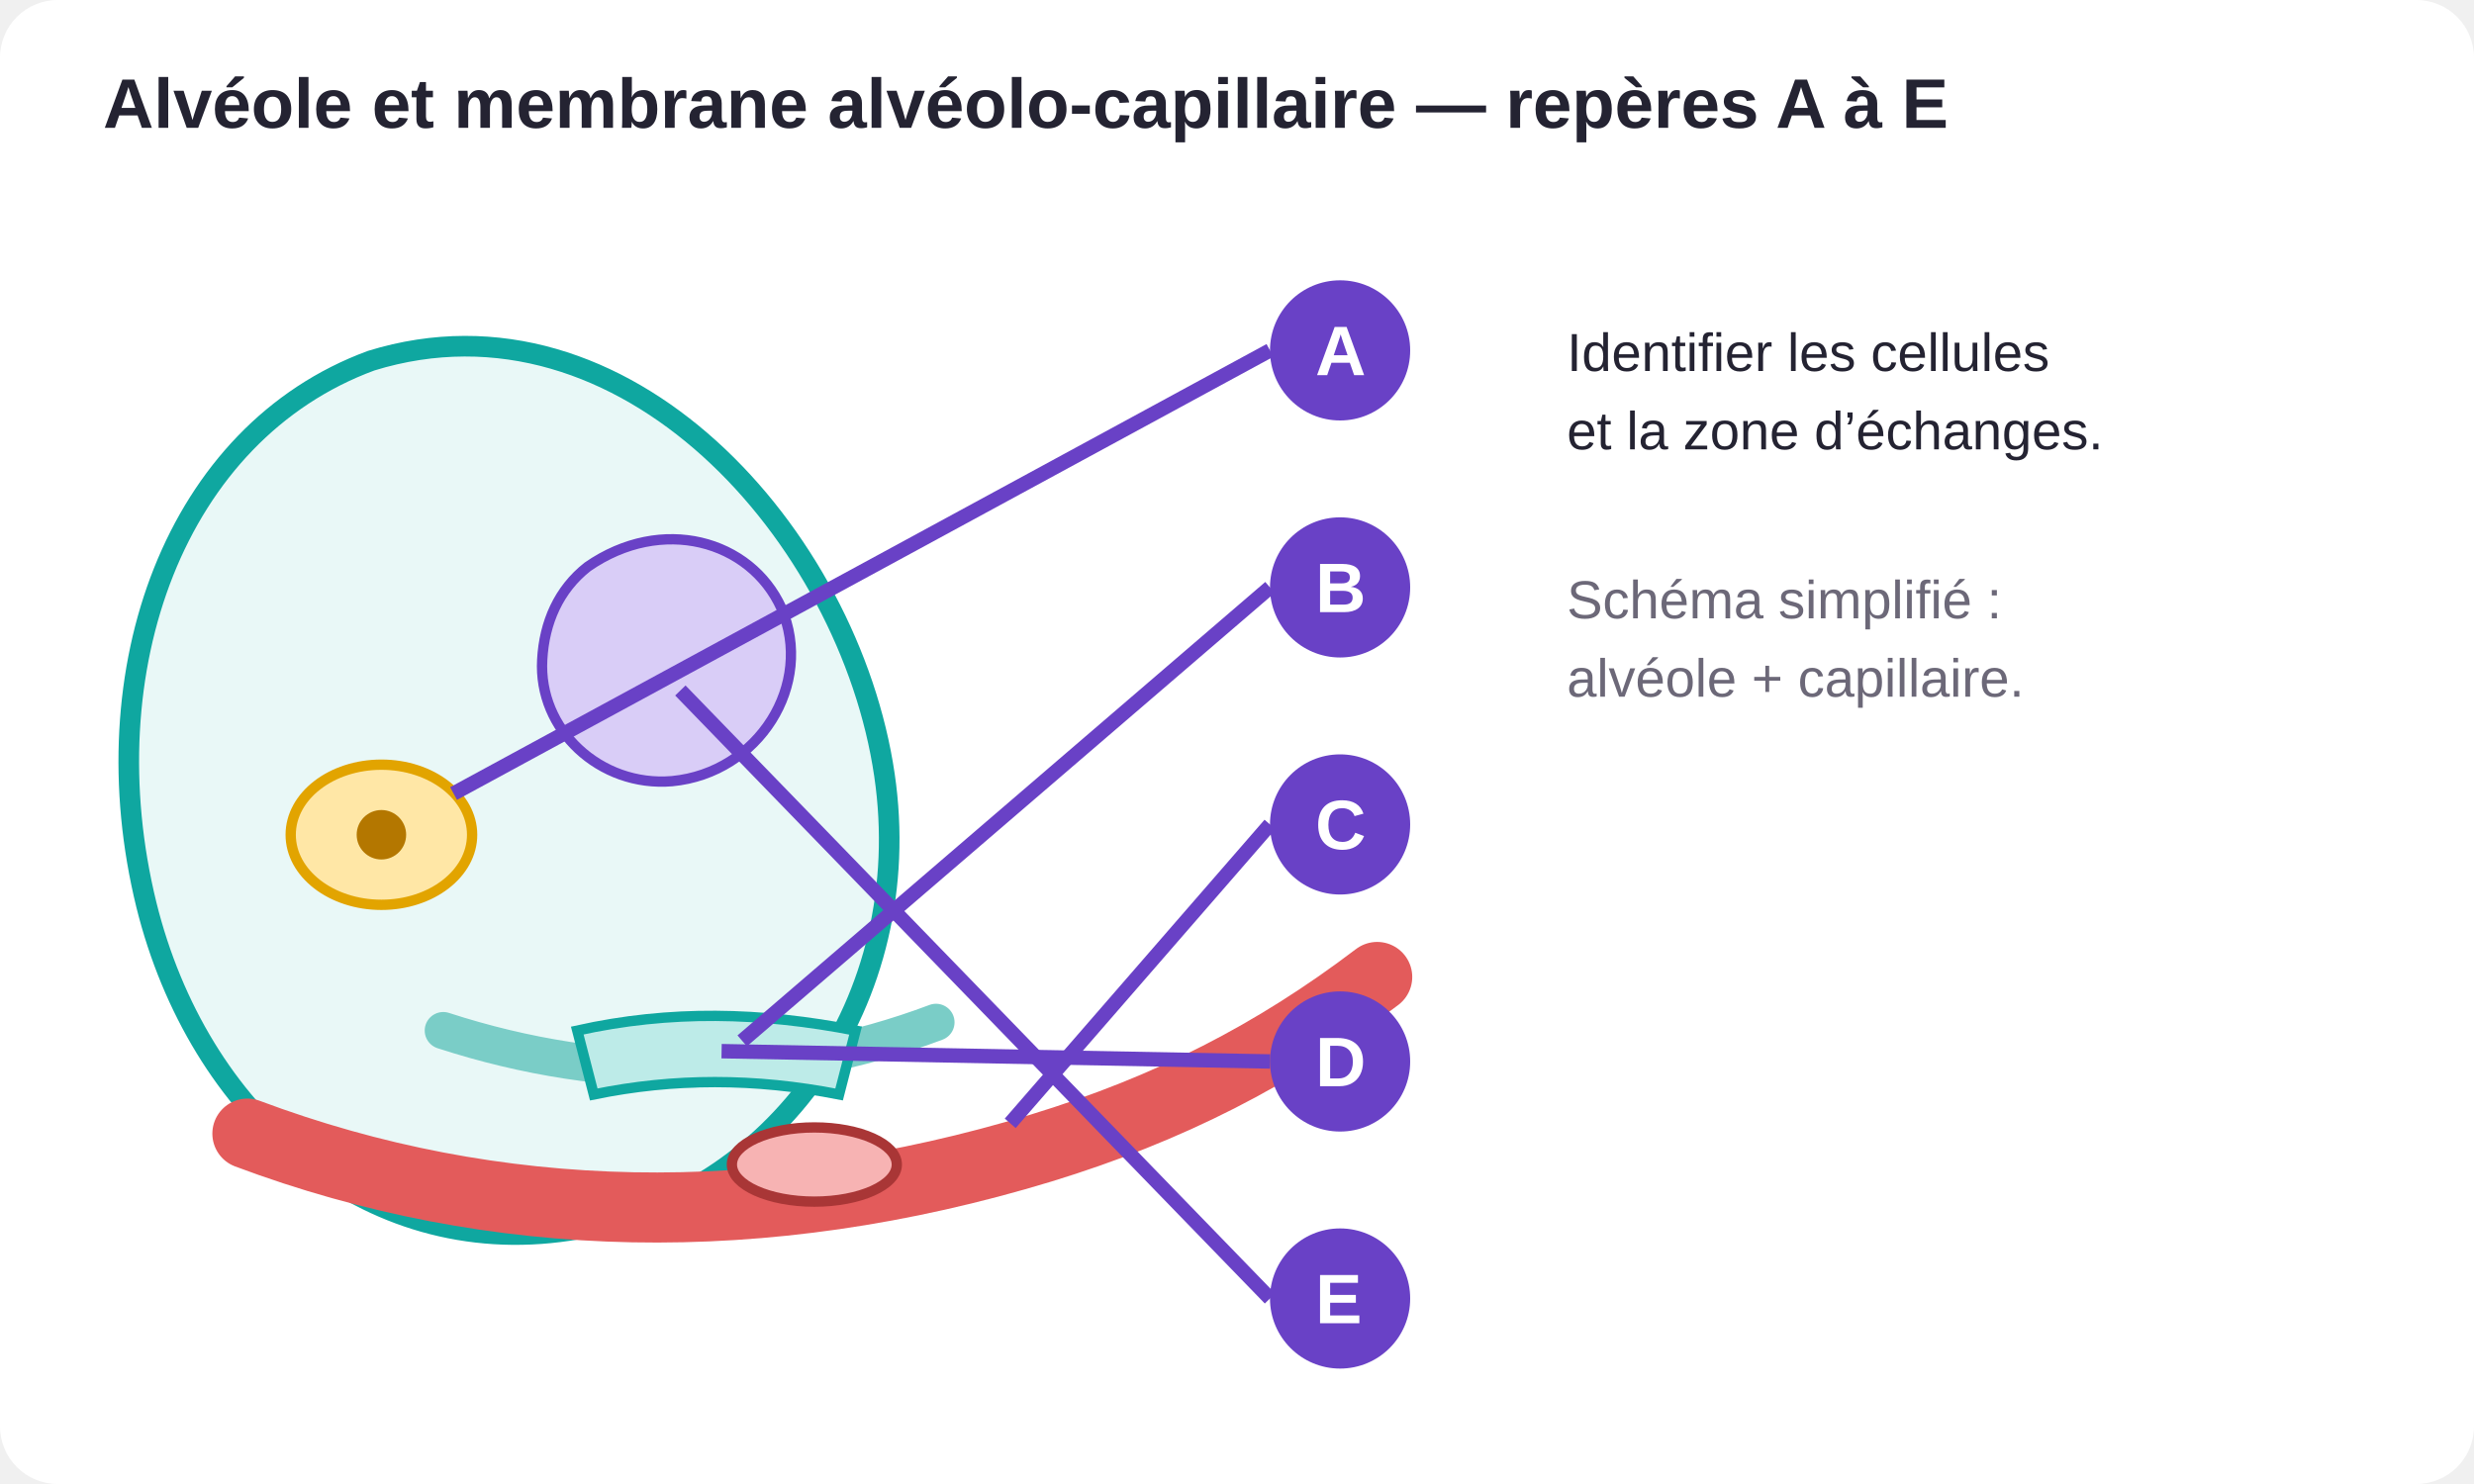
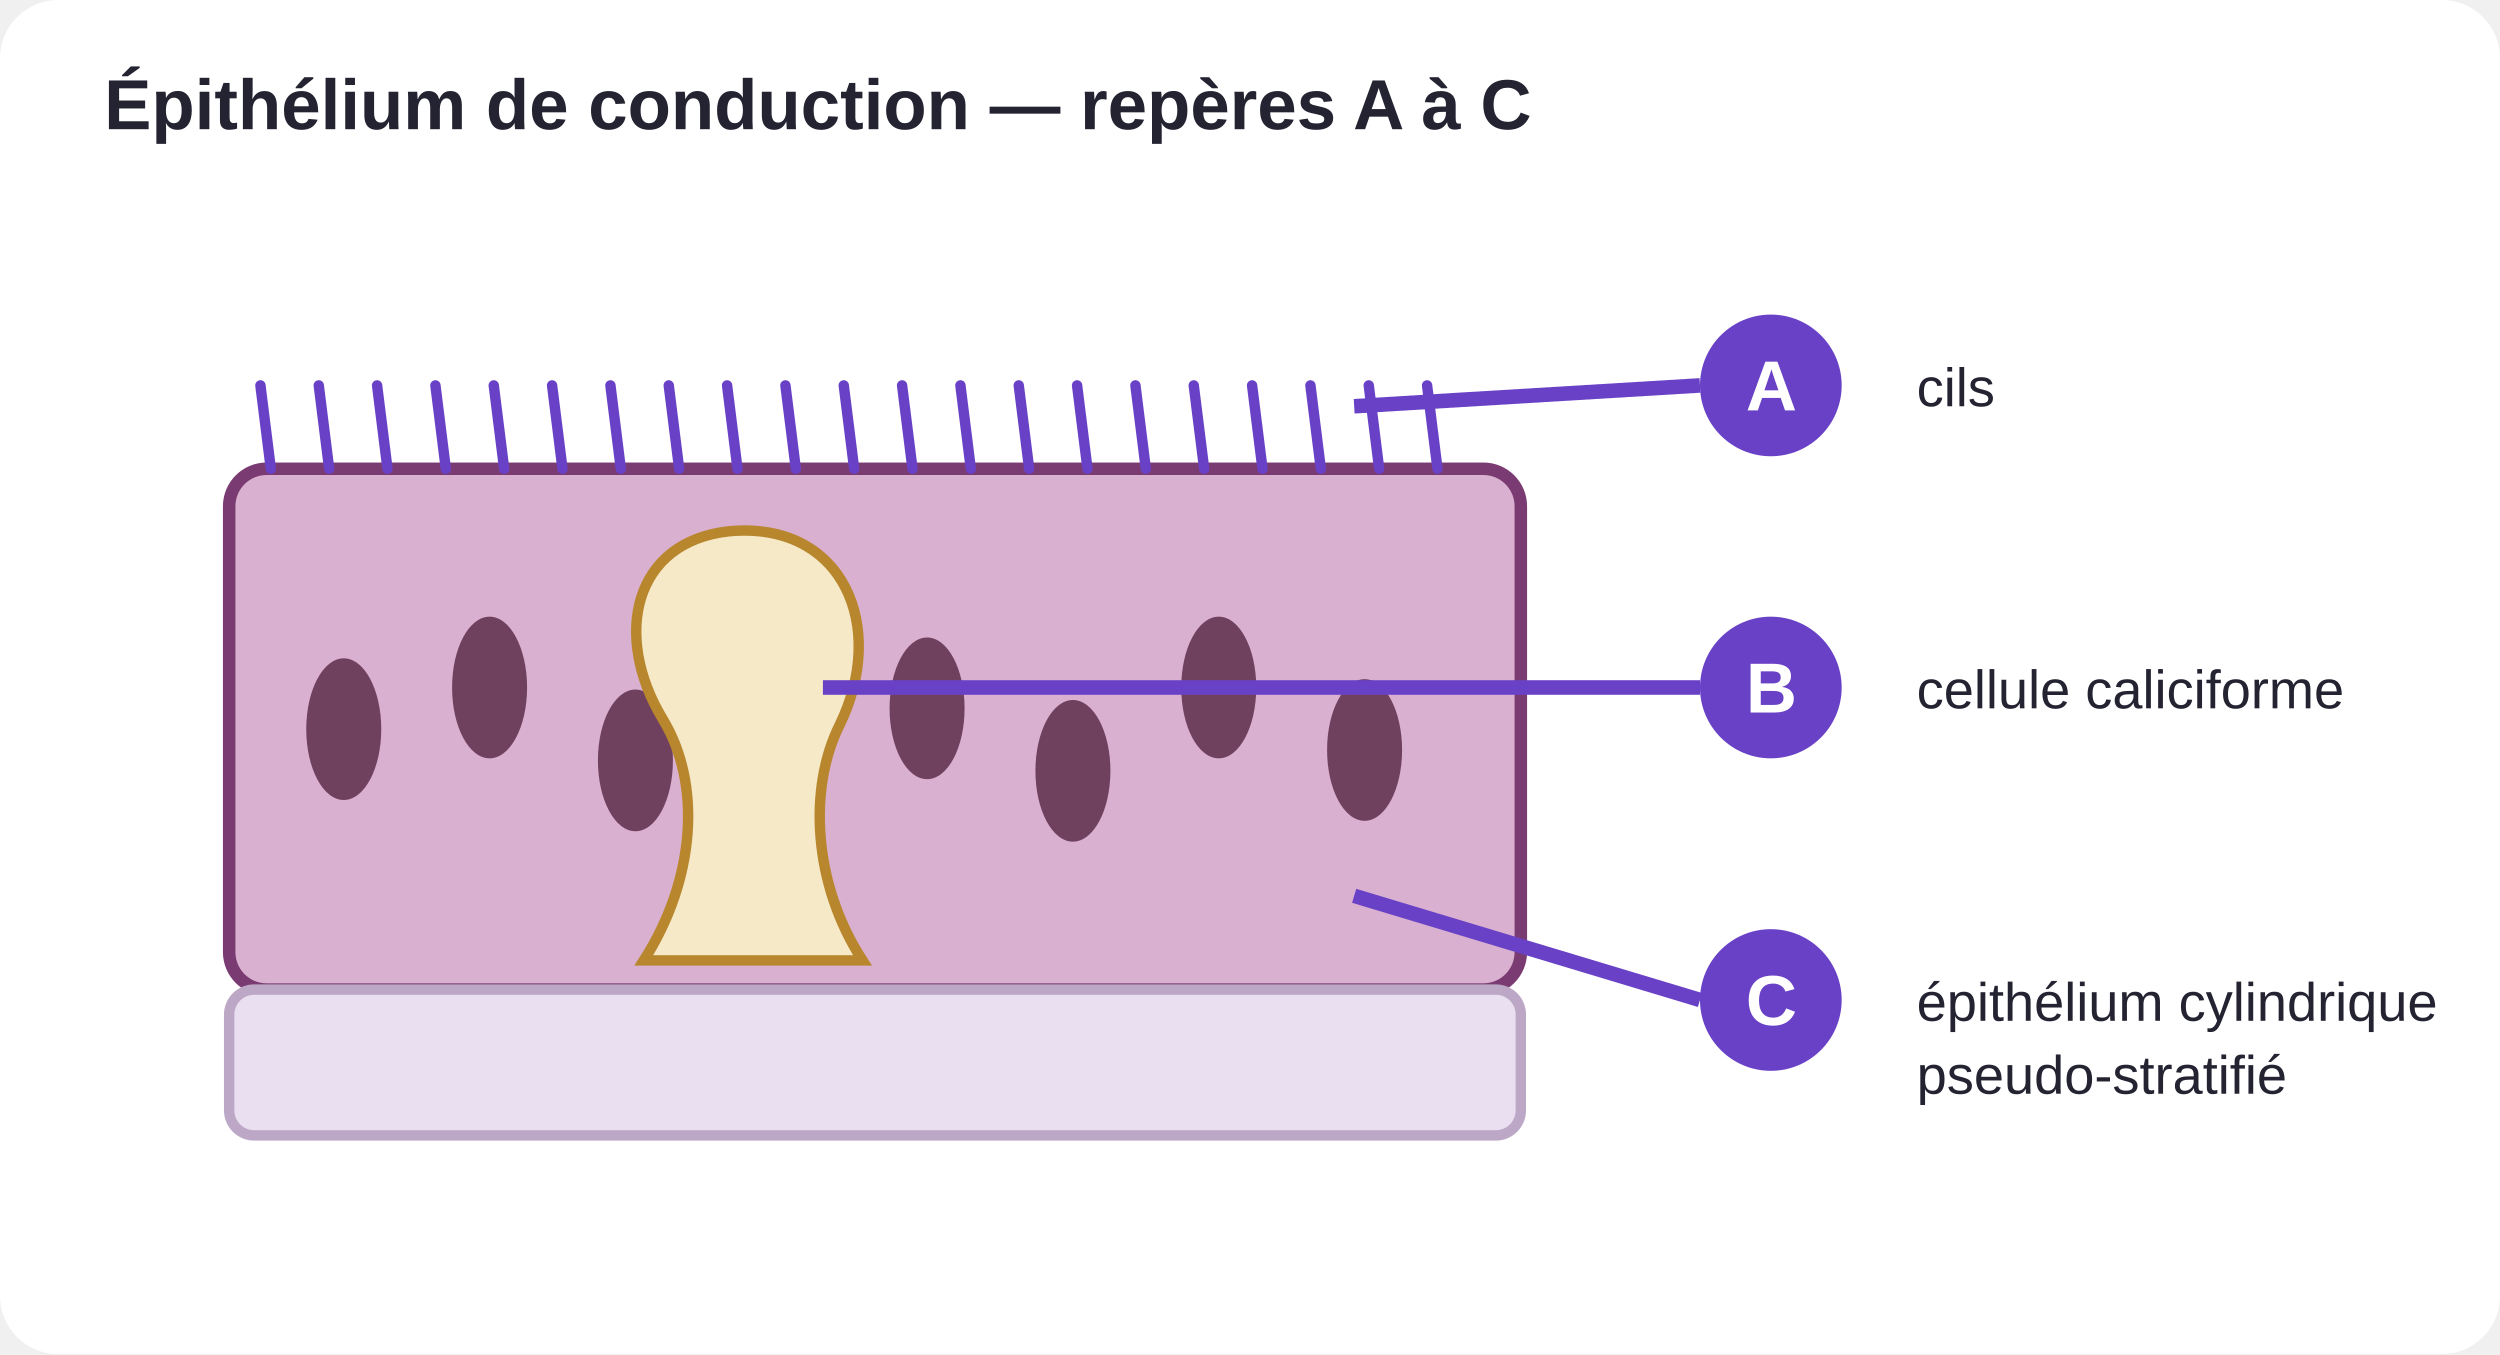
- <svg xmlns="http://www.w3.org/2000/svg" viewBox="0 0 1200 720" role="img" aria-label="Schéma simplifié alvéolo-capillaire avec repères A à E">
+ <svg xmlns="http://www.w3.org/2000/svg" viewBox="0 0 1200 650" role="img" aria-label="Schéma simplifié de l’épithélium de conduction avec repères A à C">
  <defs>
-     <style>.t{font-family:Arial,sans-serif;fill:#242332}.lab{fill:#6941c6}.L{font-size:34px;font-weight:700}.alv{fill:#e9f8f7;stroke:#0fa7a0;stroke-width:10}.cap{fill:none;stroke:#e35b5b;stroke-width:34;stroke-linecap:round}.cell1{fill:#bdebe8;stroke:#0fa7a0;stroke-width:5}.cell2{fill:#ffe7a6;stroke:#e2a400;stroke-width:5}.mac{fill:#d9cdf7;stroke:#6941c6;stroke-width:5}</style>
+     <style>.t{font-family:Arial,sans-serif;fill:#242332}.lab{fill:#6941c6}.L{font-size:34px;font-weight:700}.epi{fill:#d9b0cf;stroke:#7a3b72;stroke-width:6}.gob{fill:#f5e9c8;stroke:#b8862d;stroke-width:5}.cil{stroke:#6941c6;stroke-width:5;stroke-linecap:round}.base{fill:#eadff0;stroke:#bca8c6;stroke-width:5}</style>
  </defs>
-   <rect width="1200" height="720" rx="28" fill="#fff" />
-   <text x="50" y="62" class="t L">Alvéole et membrane alvéolo-capillaire — repères A à E</text>
-   <path class="alv" d="M180 175c-95 35-137 150-109 264 25 101 106 173 205 158 100-15 169-112 153-221-17-116-126-239-249-201z" />
-   <path class="cap" d="M120 550c120 45 250 48 385 7 62-19 113-45 163-83" />
-   <path d="M215 500c80 26 162 25 239-4" fill="none" stroke="#7acdc7" stroke-width="18" stroke-linecap="round" />
-   <ellipse class="cell2" cx="185" cy="405" rx="44" ry="34" />
-   <circle cx="185" cy="405" r="12" fill="#b47700" />
-   <path class="cell1" d="M280 500c45-10 89-9 135 0l-8 31c-41-8-80-8-119 0z" />
-   <path class="mac" d="M285 275c36-25 79-13 94 20 16 37-11 80-53 84-35 3-65-25-63-59 1-18 8-34 22-45z" />
-   <ellipse cx="395" cy="565" rx="40" ry="18" fill="#f7b3b3" stroke="#a93636" stroke-width="5" />
+   <rect width="1200" height="650" rx="28" fill="#fff" />
+   <text x="50" y="62" class="t L">Épithélium de conduction — repères A à C</text>
+   <rect x="110" y="225" width="620" height="250" rx="18" class="epi" />
+   <rect x="110" y="475" width="620" height="70" rx="12" class="base" />
+   <g class="cil">
+     <line x1="130" y1="225" x2="125" y2="185" />
+     <line x1="158" y1="225" x2="153" y2="185" />
+     <line x1="186" y1="225" x2="181" y2="185" />
+     <line x1="214" y1="225" x2="209" y2="185" />
+     <line x1="242" y1="225" x2="237" y2="185" />
+     <line x1="270" y1="225" x2="265" y2="185" />
+     <line x1="298" y1="225" x2="293" y2="185" />
+     <line x1="326" y1="225" x2="321" y2="185" />
+     <line x1="354" y1="225" x2="349" y2="185" />
+     <line x1="382" y1="225" x2="377" y2="185" />
+     <line x1="410" y1="225" x2="405" y2="185" />
+     <line x1="438" y1="225" x2="433" y2="185" />
+     <line x1="466" y1="225" x2="461" y2="185" />
+     <line x1="494" y1="225" x2="489" y2="185" />
+     <line x1="522" y1="225" x2="517" y2="185" />
+     <line x1="550" y1="225" x2="545" y2="185" />
+     <line x1="578" y1="225" x2="573" y2="185" />
+     <line x1="606" y1="225" x2="601" y2="185" />
+     <line x1="634" y1="225" x2="629" y2="185" />
+     <line x1="662" y1="225" x2="657" y2="185" />
+     <line x1="690" y1="225" x2="685" y2="185" />
+   </g>
+   <g fill="#70405f">
+     <ellipse cx="165" cy="350" rx="18" ry="34" />
+     <ellipse cx="235" cy="330" rx="18" ry="34" />
+     <ellipse cx="305" cy="365" rx="18" ry="34" />
+     <ellipse cx="445" cy="340" rx="18" ry="34" />
+     <ellipse cx="515" cy="370" rx="18" ry="34" />
+     <ellipse cx="585" cy="330" rx="18" ry="34" />
+     <ellipse cx="655" cy="360" rx="18" ry="34" />
+   </g>
+   <path class="gob" d="M350 255c55-5 76 46 53 93-15 30-13 76 11 113h-105c25-39 28-85 9-116-24-40-14-85 32-90z" />
  <g class="t L">
-     <circle class="lab" cx="650" cy="170" r="34" />
-     <text fill="#fff" x="638" y="182">A</text>
-     <line x1="616" y1="170" x2="220" y2="385" stroke="#6941c6" stroke-width="7" />
-     <circle class="lab" cx="650" cy="285" r="34" />
-     <text fill="#fff" x="638" y="297">B</text>
-     <line x1="616" y1="285" x2="360" y2="505" stroke="#6941c6" stroke-width="7" />
-     <circle class="lab" cx="650" cy="400" r="34" />
-     <text fill="#fff" x="638" y="412">C</text>
-     <line x1="616" y1="400" x2="490" y2="545" stroke="#6941c6" stroke-width="7" />
-     <circle class="lab" cx="650" cy="515" r="34" />
-     <text fill="#fff" x="638" y="527">D</text>
-     <line x1="616" y1="515" x2="350" y2="510" stroke="#6941c6" stroke-width="7" />
-     <circle class="lab" cx="650" cy="630" r="34" />
-     <text fill="#fff" x="638" y="642">E</text>
-     <line x1="616" y1="630" x2="330" y2="335" stroke="#6941c6" stroke-width="7" />
+     <circle class="lab" cx="850" cy="185" r="34" />
+     <text fill="#fff" x="838" y="197">A</text>
+     <line x1="816" y1="185" x2="650" y2="195" stroke="#6941c6" stroke-width="7" />
+     <circle class="lab" cx="850" cy="330" r="34" />
+     <text fill="#fff" x="838" y="342">B</text>
+     <line x1="816" y1="330" x2="395" y2="330" stroke="#6941c6" stroke-width="7" />
+     <circle class="lab" cx="850" cy="480" r="34" />
+     <text fill="#fff" x="838" y="492">C</text>
+     <line x1="816" y1="480" x2="650" y2="430" stroke="#6941c6" stroke-width="7" />
  </g>
  <g class="t" font-size="26">
-     <text x="760" y="180">Identifier les cellules</text>
-     <text x="760" y="218">et la zone d’échanges.</text>
-     <text x="760" y="300" fill="#6c6878">Schéma simplifié :</text>
-     <text x="760" y="338" fill="#6c6878">alvéole + capillaire.</text>
+     <text x="920" y="195">cils</text>
+     <text x="920" y="340">cellule caliciforme</text>
+     <text x="920" y="490">épithélium cylindrique</text>
+     <text x="920" y="525">pseudo-stratifié</text>
  </g>
</svg>
